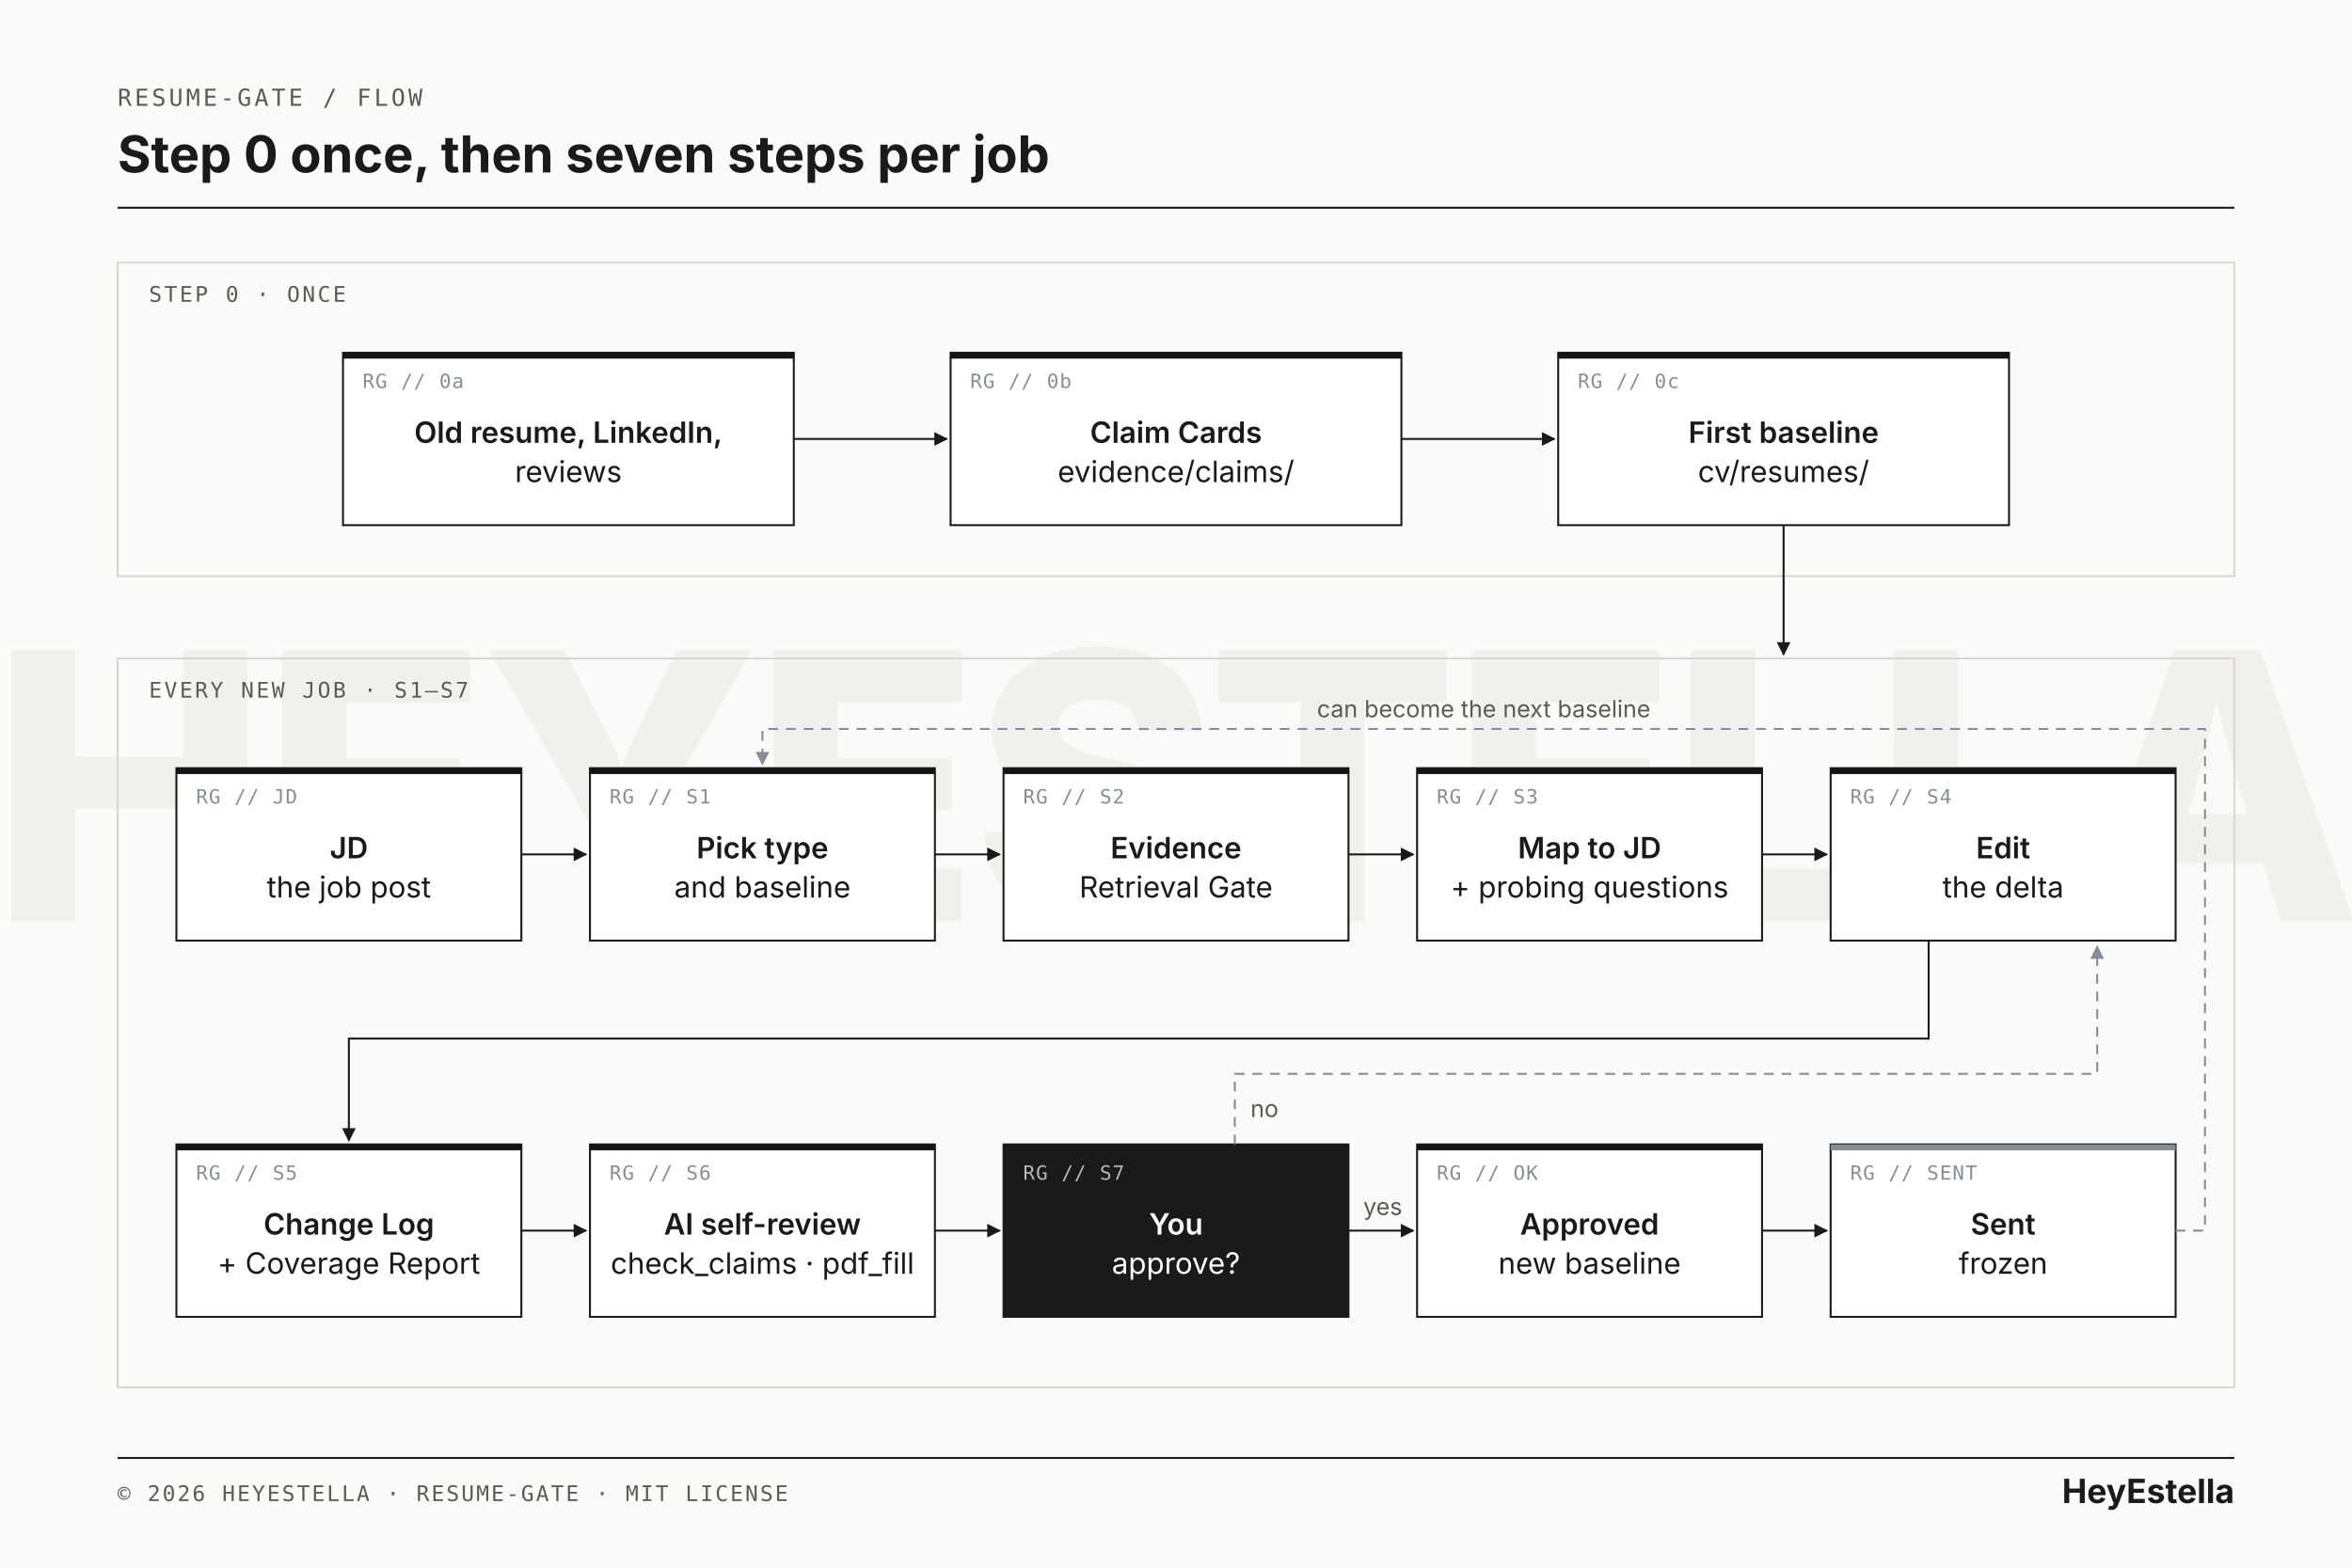
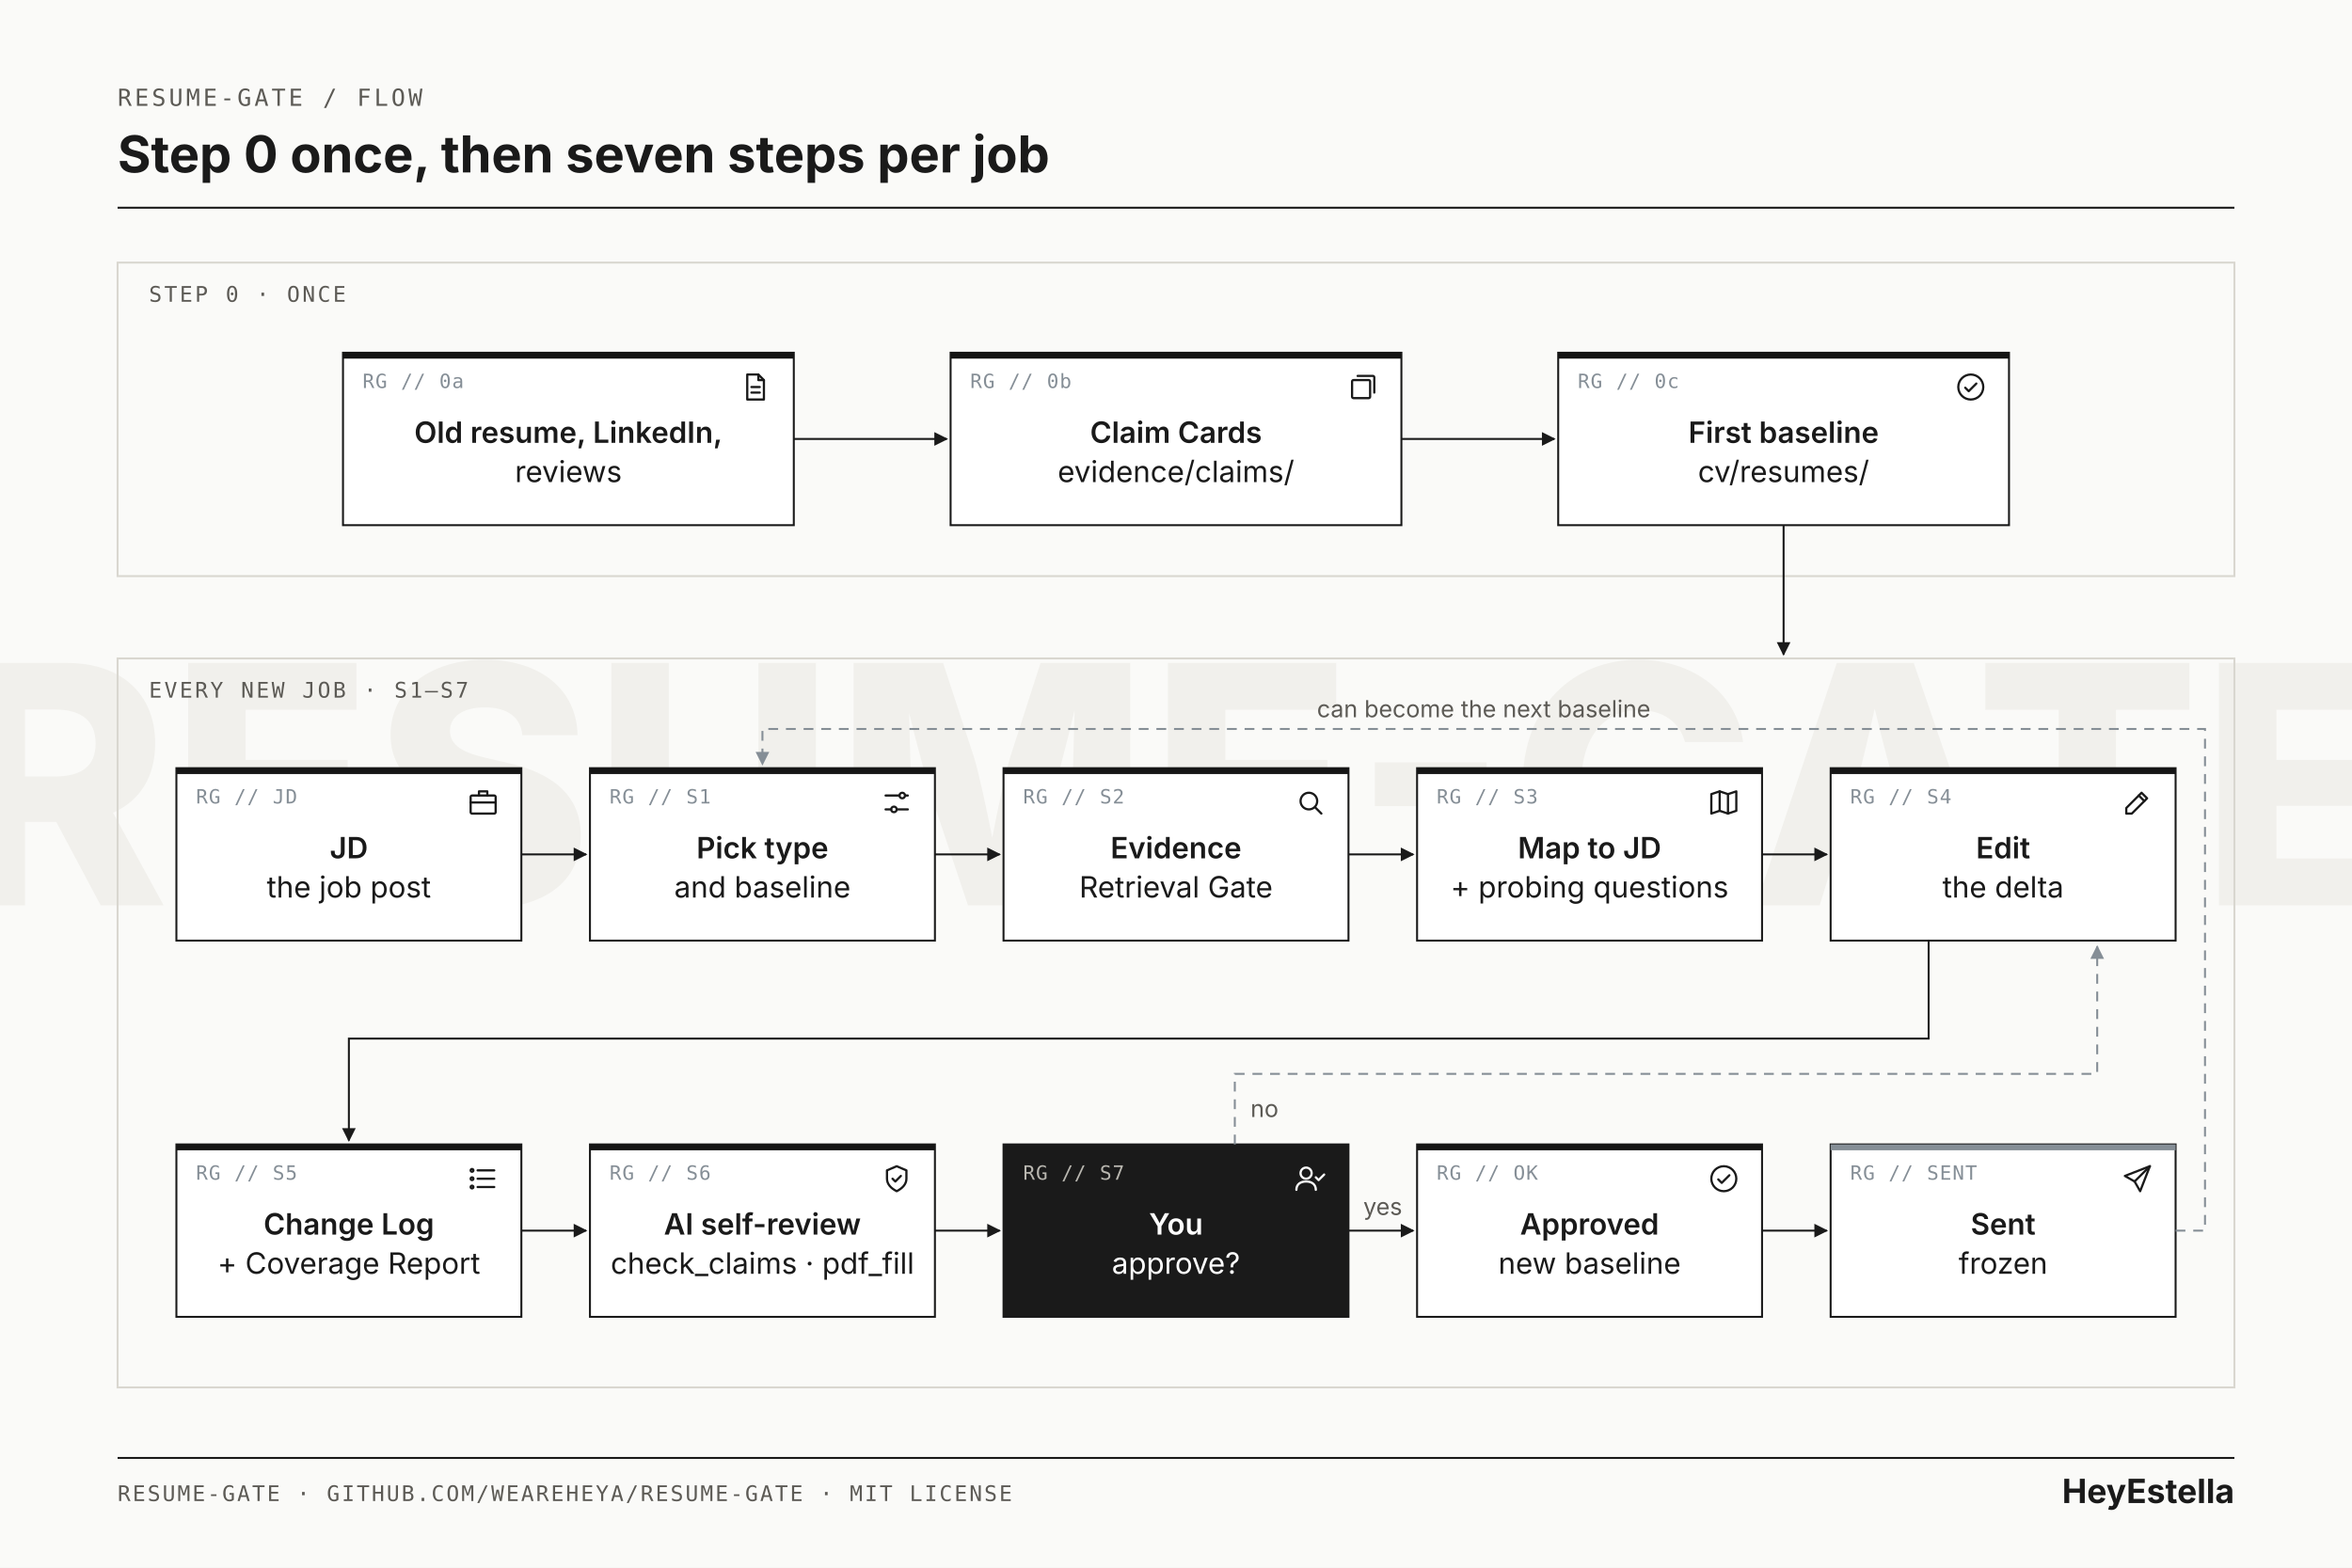
<svg xmlns="http://www.w3.org/2000/svg" width="1200" height="800" viewBox="0 0 1200 800" role="img" aria-label="Step 0 once, then seven steps per job">
  <defs>
    <marker id="ah" viewBox="0 0 10 10" refX="9" refY="5" markerWidth="7" markerHeight="7" orient="auto-start-reverse">
      <path d="M0 0 L10 5 L0 10 z" fill="#1A1A1A" />
    </marker>
    <marker id="ahg" viewBox="0 0 10 10" refX="9" refY="5" markerWidth="7" markerHeight="7" orient="auto-start-reverse">
      <path d="M0 0 L10 5 L0 10 z" fill="#858E96" />
    </marker>
  </defs>
  <rect width="1200" height="800" fill="#FAFAF8" />
-   <text x="600.0" y="470.0" font-family="Inter, -apple-system, 'Helvetica Neue', 'PingFang SC', 'Source Han Sans SC', 'Noto Sans CJK SC', sans-serif" font-size="190" font-weight="800" fill="#F1F0EC" text-anchor="middle" letter-spacing="-4">HEYESTELLA</text>
+   <text x="600.0" y="462.0" font-family="Inter, -apple-system, 'Helvetica Neue', 'PingFang SC', 'Source Han Sans SC', 'Noto Sans CJK SC', sans-serif" font-size="170" font-weight="800" fill="#F1F0EC" text-anchor="middle" textLength="1080" lengthAdjust="spacingAndGlyphs">RESUME-GATE</text>
  <text x="60" y="54" font-family="'JetBrains Mono', 'SF Mono', Menlo, Consolas, monospace" font-size="12" fill="#5C5A55" letter-spacing="1.5">RESUME-GATE / FLOW</text>
  <text x="60" y="88" font-family="Inter, -apple-system, 'Helvetica Neue', 'PingFang SC', 'Source Han Sans SC', 'Noto Sans CJK SC', sans-serif" font-size="26" font-weight="700" fill="#1A1A1A">Step 0 once, then seven steps per job</text>
  <path d="M 60 106 L 1140 106" stroke="#1A1A1A" stroke-width="1" />
  <rect x="60" y="134" width="1080" height="160" fill="none" stroke="#D9D7D0" stroke-width="1" />
  <text x="76" y="154" font-family="'JetBrains Mono', 'SF Mono', Menlo, Consolas, monospace" font-size="11" font-weight="400" fill="#5C5A55" text-anchor="start" letter-spacing="1.2">STEP 0 · ONCE</text>
  <rect x="60" y="336" width="1080" height="372" fill="none" stroke="#D9D7D0" stroke-width="1" />
  <text x="76" y="356" font-family="'JetBrains Mono', 'SF Mono', Menlo, Consolas, monospace" font-size="11" font-weight="400" fill="#5C5A55" text-anchor="start" letter-spacing="1.2">EVERY NEW JOB · S1–S7</text>
  <rect x="175.0" y="180" width="230" height="88" fill="#FFFFFF" stroke="#1A1A1A" stroke-width="1" />
  <rect x="175.0" y="180" width="230" height="3" fill="#151515" />
  <text x="185.0" y="198" font-family="'JetBrains Mono', 'SF Mono', Menlo, Consolas, monospace" font-size="10" font-weight="400" fill="#858E96" text-anchor="start" letter-spacing="0.5">RG // 0a</text>
+   <g transform="translate(377.0 189) scale(0.7083333)" fill="none" stroke="#1A1A1A" stroke-width="1.60" stroke-linecap="round" stroke-linejoin="round" vector-effect="non-scaling-stroke">
+     <path d="M6 3h8l4 4v14H6z" />
+     <path d="M14 3v4h4" />
+     <path d="M9 12h6M9 16h6" />
+   </g>
  <text x="290.0" y="226.0" font-family="Inter, -apple-system, 'Helvetica Neue', 'PingFang SC', 'Source Han Sans SC', 'Noto Sans CJK SC', sans-serif" font-size="15" font-weight="600" fill="#1A1A1A" text-anchor="middle">Old resume, LinkedIn,</text>
  <text x="290.0" y="246.0" font-family="Inter, -apple-system, 'Helvetica Neue', 'PingFang SC', 'Source Han Sans SC', 'Noto Sans CJK SC', sans-serif" font-size="15" font-weight="400" fill="#1A1A1A" text-anchor="middle">reviews</text>
  <rect x="485.0" y="180" width="230" height="88" fill="#FFFFFF" stroke="#1A1A1A" stroke-width="1" />
  <rect x="485.0" y="180" width="230" height="3" fill="#151515" />
  <text x="495.0" y="198" font-family="'JetBrains Mono', 'SF Mono', Menlo, Consolas, monospace" font-size="10" font-weight="400" fill="#858E96" text-anchor="start" letter-spacing="0.5">RG // 0b</text>
+   <g transform="translate(687.0 189) scale(0.7083333)" fill="none" stroke="#1A1A1A" stroke-width="1.60" stroke-linecap="round" stroke-linejoin="round" vector-effect="non-scaling-stroke">
+     <rect x="4" y="7" width="13" height="13" rx="1" />
+     <path d="M8 4h11a1 1 0 0 1 1 1v11" />
+   </g>
  <text x="600.0" y="226.0" font-family="Inter, -apple-system, 'Helvetica Neue', 'PingFang SC', 'Source Han Sans SC', 'Noto Sans CJK SC', sans-serif" font-size="15" font-weight="600" fill="#1A1A1A" text-anchor="middle">Claim Cards</text>
  <text x="600.0" y="246.0" font-family="Inter, -apple-system, 'Helvetica Neue', 'PingFang SC', 'Source Han Sans SC', 'Noto Sans CJK SC', sans-serif" font-size="15" font-weight="400" fill="#1A1A1A" text-anchor="middle">evidence/claims/</text>
  <rect x="795.0" y="180" width="230" height="88" fill="#FFFFFF" stroke="#1A1A1A" stroke-width="1" />
  <rect x="795.0" y="180" width="230" height="3" fill="#151515" />
  <text x="805.0" y="198" font-family="'JetBrains Mono', 'SF Mono', Menlo, Consolas, monospace" font-size="10" font-weight="400" fill="#858E96" text-anchor="start" letter-spacing="0.5">RG // 0c</text>
+   <g transform="translate(997.0 189) scale(0.7083333)" fill="none" stroke="#1A1A1A" stroke-width="1.60" stroke-linecap="round" stroke-linejoin="round" vector-effect="non-scaling-stroke">
+     <circle cx="12" cy="12" r="9" />
+     <path d="M8 12.5l2.5 2.5L16 9.5" />
+   </g>
  <text x="910.0" y="226.0" font-family="Inter, -apple-system, 'Helvetica Neue', 'PingFang SC', 'Source Han Sans SC', 'Noto Sans CJK SC', sans-serif" font-size="15" font-weight="600" fill="#1A1A1A" text-anchor="middle">First baseline</text>
  <text x="910.0" y="246.0" font-family="Inter, -apple-system, 'Helvetica Neue', 'PingFang SC', 'Source Han Sans SC', 'Noto Sans CJK SC', sans-serif" font-size="15" font-weight="400" fill="#1A1A1A" text-anchor="middle">cv/resumes/</text>
  <path d="M 405.0 224.0 L 483.0 224.0" fill="none" stroke="#1A1A1A" stroke-width="1" marker-end="url(#ah)" />
  <path d="M 715.0 224.0 L 793.0 224.0" fill="none" stroke="#1A1A1A" stroke-width="1" marker-end="url(#ah)" />
  <rect x="90" y="392" width="176" height="88" fill="#FFFFFF" stroke="#1A1A1A" stroke-width="1" />
  <rect x="90" y="392" width="176" height="3" fill="#151515" />
  <text x="100" y="410" font-family="'JetBrains Mono', 'SF Mono', Menlo, Consolas, monospace" font-size="10" font-weight="400" fill="#858E96" text-anchor="start" letter-spacing="0.5">RG // JD</text>
+   <g transform="translate(238 401) scale(0.7083333)" fill="none" stroke="#1A1A1A" stroke-width="1.60" stroke-linecap="round" stroke-linejoin="round" vector-effect="non-scaling-stroke">
+     <rect x="3" y="7" width="18" height="13" rx="1" />
+     <path d="M9 7V4h6v3M3 12h18" />
+   </g>
  <text x="178.0" y="438.0" font-family="Inter, -apple-system, 'Helvetica Neue', 'PingFang SC', 'Source Han Sans SC', 'Noto Sans CJK SC', sans-serif" font-size="15" font-weight="600" fill="#1A1A1A" text-anchor="middle">JD</text>
  <text x="178.0" y="458.0" font-family="Inter, -apple-system, 'Helvetica Neue', 'PingFang SC', 'Source Han Sans SC', 'Noto Sans CJK SC', sans-serif" font-size="15" font-weight="400" fill="#1A1A1A" text-anchor="middle">the job post</text>
  <rect x="301" y="392" width="176" height="88" fill="#FFFFFF" stroke="#1A1A1A" stroke-width="1" />
  <rect x="301" y="392" width="176" height="3" fill="#151515" />
  <text x="311" y="410" font-family="'JetBrains Mono', 'SF Mono', Menlo, Consolas, monospace" font-size="10" font-weight="400" fill="#858E96" text-anchor="start" letter-spacing="0.5">RG // S1</text>
+   <g transform="translate(449 401) scale(0.7083333)" fill="none" stroke="#1A1A1A" stroke-width="1.60" stroke-linecap="round" stroke-linejoin="round" vector-effect="non-scaling-stroke">
+     <path d="M4 7h10M18 7h2M4 17h4M12 17h8" />
+     <circle cx="16" cy="7" r="2" />
+     <circle cx="10" cy="17" r="2" />
+   </g>
  <text x="389.0" y="438.0" font-family="Inter, -apple-system, 'Helvetica Neue', 'PingFang SC', 'Source Han Sans SC', 'Noto Sans CJK SC', sans-serif" font-size="15" font-weight="600" fill="#1A1A1A" text-anchor="middle">Pick type</text>
  <text x="389.0" y="458.0" font-family="Inter, -apple-system, 'Helvetica Neue', 'PingFang SC', 'Source Han Sans SC', 'Noto Sans CJK SC', sans-serif" font-size="15" font-weight="400" fill="#1A1A1A" text-anchor="middle">and baseline</text>
  <rect x="512" y="392" width="176" height="88" fill="#FFFFFF" stroke="#1A1A1A" stroke-width="1" />
  <rect x="512" y="392" width="176" height="3" fill="#151515" />
  <text x="522" y="410" font-family="'JetBrains Mono', 'SF Mono', Menlo, Consolas, monospace" font-size="10" font-weight="400" fill="#858E96" text-anchor="start" letter-spacing="0.5">RG // S2</text>
+   <g transform="translate(660 401) scale(0.7083333)" fill="none" stroke="#1A1A1A" stroke-width="1.60" stroke-linecap="round" stroke-linejoin="round" vector-effect="non-scaling-stroke">
+     <circle cx="11" cy="11" r="6" />
+     <path d="M20 20l-4.5-4.5" />
+   </g>
  <text x="600.0" y="438.0" font-family="Inter, -apple-system, 'Helvetica Neue', 'PingFang SC', 'Source Han Sans SC', 'Noto Sans CJK SC', sans-serif" font-size="15" font-weight="600" fill="#1A1A1A" text-anchor="middle">Evidence</text>
  <text x="600.0" y="458.0" font-family="Inter, -apple-system, 'Helvetica Neue', 'PingFang SC', 'Source Han Sans SC', 'Noto Sans CJK SC', sans-serif" font-size="15" font-weight="400" fill="#1A1A1A" text-anchor="middle">Retrieval Gate</text>
  <rect x="723" y="392" width="176" height="88" fill="#FFFFFF" stroke="#1A1A1A" stroke-width="1" />
  <rect x="723" y="392" width="176" height="3" fill="#151515" />
  <text x="733" y="410" font-family="'JetBrains Mono', 'SF Mono', Menlo, Consolas, monospace" font-size="10" font-weight="400" fill="#858E96" text-anchor="start" letter-spacing="0.5">RG // S3</text>
+   <g transform="translate(871 401) scale(0.7083333)" fill="none" stroke="#1A1A1A" stroke-width="1.60" stroke-linecap="round" stroke-linejoin="round" vector-effect="non-scaling-stroke">
+     <path d="M3 6l6-2 6 2 6-2v14l-6 2-6-2-6 2z" />
+     <path d="M9 4v14M15 6v14" />
+   </g>
  <text x="811.0" y="438.0" font-family="Inter, -apple-system, 'Helvetica Neue', 'PingFang SC', 'Source Han Sans SC', 'Noto Sans CJK SC', sans-serif" font-size="15" font-weight="600" fill="#1A1A1A" text-anchor="middle">Map to JD</text>
  <text x="811.0" y="458.0" font-family="Inter, -apple-system, 'Helvetica Neue', 'PingFang SC', 'Source Han Sans SC', 'Noto Sans CJK SC', sans-serif" font-size="15" font-weight="400" fill="#1A1A1A" text-anchor="middle">+ probing questions</text>
  <rect x="934" y="392" width="176" height="88" fill="#FFFFFF" stroke="#1A1A1A" stroke-width="1" />
  <rect x="934" y="392" width="176" height="3" fill="#151515" />
  <text x="944" y="410" font-family="'JetBrains Mono', 'SF Mono', Menlo, Consolas, monospace" font-size="10" font-weight="400" fill="#858E96" text-anchor="start" letter-spacing="0.5">RG // S4</text>
+   <g transform="translate(1082 401) scale(0.7083333)" fill="none" stroke="#1A1A1A" stroke-width="1.60" stroke-linecap="round" stroke-linejoin="round" vector-effect="non-scaling-stroke">
+     <path d="M4 20h4L19 9l-4-4L4 16z" />
+     <path d="M13 7l4 4" />
+   </g>
  <text x="1022.0" y="438.0" font-family="Inter, -apple-system, 'Helvetica Neue', 'PingFang SC', 'Source Han Sans SC', 'Noto Sans CJK SC', sans-serif" font-size="15" font-weight="600" fill="#1A1A1A" text-anchor="middle">Edit</text>
  <text x="1022.0" y="458.0" font-family="Inter, -apple-system, 'Helvetica Neue', 'PingFang SC', 'Source Han Sans SC', 'Noto Sans CJK SC', sans-serif" font-size="15" font-weight="400" fill="#1A1A1A" text-anchor="middle">the delta</text>
  <rect x="90" y="584" width="176" height="88" fill="#FFFFFF" stroke="#1A1A1A" stroke-width="1" />
  <rect x="90" y="584" width="176" height="3" fill="#151515" />
  <text x="100" y="602" font-family="'JetBrains Mono', 'SF Mono', Menlo, Consolas, monospace" font-size="10" font-weight="400" fill="#858E96" text-anchor="start" letter-spacing="0.5">RG // S5</text>
+   <g transform="translate(238 593) scale(0.7083333)" fill="none" stroke="#1A1A1A" stroke-width="1.60" stroke-linecap="round" stroke-linejoin="round" vector-effect="non-scaling-stroke">
+     <path d="M8 6h12M8 12h12M8 18h12" />
+     <circle cx="4" cy="6" r="1" />
+     <circle cx="4" cy="12" r="1" />
+     <circle cx="4" cy="18" r="1" />
+   </g>
  <text x="178.0" y="630.0" font-family="Inter, -apple-system, 'Helvetica Neue', 'PingFang SC', 'Source Han Sans SC', 'Noto Sans CJK SC', sans-serif" font-size="15" font-weight="600" fill="#1A1A1A" text-anchor="middle">Change Log</text>
  <text x="178.0" y="650.0" font-family="Inter, -apple-system, 'Helvetica Neue', 'PingFang SC', 'Source Han Sans SC', 'Noto Sans CJK SC', sans-serif" font-size="15" font-weight="400" fill="#1A1A1A" text-anchor="middle">+ Coverage Report</text>
  <rect x="301" y="584" width="176" height="88" fill="#FFFFFF" stroke="#1A1A1A" stroke-width="1" />
  <rect x="301" y="584" width="176" height="3" fill="#151515" />
  <text x="311" y="602" font-family="'JetBrains Mono', 'SF Mono', Menlo, Consolas, monospace" font-size="10" font-weight="400" fill="#858E96" text-anchor="start" letter-spacing="0.5">RG // S6</text>
+   <g transform="translate(449 593) scale(0.7083333)" fill="none" stroke="#1A1A1A" stroke-width="1.60" stroke-linecap="round" stroke-linejoin="round" vector-effect="non-scaling-stroke">
+     <path d="M12 3l7 3v6c0 4-3 7-7 9-4-2-7-5-7-9V6z" />
+     <path d="M9 12l2 2 4-4" />
+   </g>
  <text x="389.0" y="630.0" font-family="Inter, -apple-system, 'Helvetica Neue', 'PingFang SC', 'Source Han Sans SC', 'Noto Sans CJK SC', sans-serif" font-size="15" font-weight="600" fill="#1A1A1A" text-anchor="middle">AI self-review</text>
  <text x="389.0" y="650.0" font-family="Inter, -apple-system, 'Helvetica Neue', 'PingFang SC', 'Source Han Sans SC', 'Noto Sans CJK SC', sans-serif" font-size="15" font-weight="400" fill="#1A1A1A" text-anchor="middle">check_claims · pdf_fill</text>
  <rect x="512" y="584" width="176" height="88" fill="#1A1A1A" stroke="#1A1A1A" stroke-width="1" />
  <text x="522" y="602" font-family="'JetBrains Mono', 'SF Mono', Menlo, Consolas, monospace" font-size="10" font-weight="400" fill="#B9B7B0" text-anchor="start" letter-spacing="0.5">RG // S7</text>
+   <g transform="translate(660 593) scale(0.7083333)" fill="none" stroke="#FFFFFF" stroke-width="1.60" stroke-linecap="round" stroke-linejoin="round" vector-effect="non-scaling-stroke">
+     <circle cx="9" cy="8" r="4" />
+     <path d="M2 20c0-4 3-6 7-6s7 2 7 6" />
+     <path d="M16 11l2 2 4-4" />
+   </g>
  <text x="600.0" y="630.0" font-family="Inter, -apple-system, 'Helvetica Neue', 'PingFang SC', 'Source Han Sans SC', 'Noto Sans CJK SC', sans-serif" font-size="15" font-weight="600" fill="#FFFFFF" text-anchor="middle">You</text>
  <text x="600.0" y="650.0" font-family="Inter, -apple-system, 'Helvetica Neue', 'PingFang SC', 'Source Han Sans SC', 'Noto Sans CJK SC', sans-serif" font-size="15" font-weight="400" fill="#FFFFFF" text-anchor="middle">approve?</text>
  <rect x="723" y="584" width="176" height="88" fill="#FFFFFF" stroke="#1A1A1A" stroke-width="1" />
  <rect x="723" y="584" width="176" height="3" fill="#151515" />
  <text x="733" y="602" font-family="'JetBrains Mono', 'SF Mono', Menlo, Consolas, monospace" font-size="10" font-weight="400" fill="#858E96" text-anchor="start" letter-spacing="0.5">RG // OK</text>
+   <g transform="translate(871 593) scale(0.7083333)" fill="none" stroke="#1A1A1A" stroke-width="1.60" stroke-linecap="round" stroke-linejoin="round" vector-effect="non-scaling-stroke">
+     <circle cx="12" cy="12" r="9" />
+     <path d="M8 12.5l2.5 2.5L16 9.5" />
+   </g>
  <text x="811.0" y="630.0" font-family="Inter, -apple-system, 'Helvetica Neue', 'PingFang SC', 'Source Han Sans SC', 'Noto Sans CJK SC', sans-serif" font-size="15" font-weight="600" fill="#1A1A1A" text-anchor="middle">Approved</text>
  <text x="811.0" y="650.0" font-family="Inter, -apple-system, 'Helvetica Neue', 'PingFang SC', 'Source Han Sans SC', 'Noto Sans CJK SC', sans-serif" font-size="15" font-weight="400" fill="#1A1A1A" text-anchor="middle">new baseline</text>
  <rect x="934" y="584" width="176" height="88" fill="#FFFFFF" stroke="#1A1A1A" stroke-width="1" />
  <rect x="934" y="584" width="176" height="3" fill="#858E96" />
  <text x="944" y="602" font-family="'JetBrains Mono', 'SF Mono', Menlo, Consolas, monospace" font-size="10" font-weight="400" fill="#858E96" text-anchor="start" letter-spacing="0.5">RG // SENT</text>
+   <g transform="translate(1082 593) scale(0.7083333)" fill="none" stroke="#1A1A1A" stroke-width="1.60" stroke-linecap="round" stroke-linejoin="round" vector-effect="non-scaling-stroke">
+     <path d="M21 3L10 14" />
+     <path d="M21 3l-7 18-4-7-7-4z" />
+   </g>
  <text x="1022.0" y="630.0" font-family="Inter, -apple-system, 'Helvetica Neue', 'PingFang SC', 'Source Han Sans SC', 'Noto Sans CJK SC', sans-serif" font-size="15" font-weight="600" fill="#1A1A1A" text-anchor="middle">Sent</text>
  <text x="1022.0" y="650.0" font-family="Inter, -apple-system, 'Helvetica Neue', 'PingFang SC', 'Source Han Sans SC', 'Noto Sans CJK SC', sans-serif" font-size="15" font-weight="400" fill="#1A1A1A" text-anchor="middle">frozen</text>
  <path d="M 266 436.0 L 299 436.0" fill="none" stroke="#1A1A1A" stroke-width="1" marker-end="url(#ah)" />
  <path d="M 477 436.0 L 510 436.0" fill="none" stroke="#1A1A1A" stroke-width="1" marker-end="url(#ah)" />
  <path d="M 688 436.0 L 721 436.0" fill="none" stroke="#1A1A1A" stroke-width="1" marker-end="url(#ah)" />
  <path d="M 899 436.0 L 932 436.0" fill="none" stroke="#1A1A1A" stroke-width="1" marker-end="url(#ah)" />
  <path d="M 266 628.0 L 299 628.0" fill="none" stroke="#1A1A1A" stroke-width="1" marker-end="url(#ah)" />
  <path d="M 477 628.0 L 510 628.0" fill="none" stroke="#1A1A1A" stroke-width="1" marker-end="url(#ah)" />
  <path d="M 688 628.0 L 721 628.0" fill="none" stroke="#1A1A1A" stroke-width="1" marker-end="url(#ah)" />
  <path d="M 899 628.0 L 932 628.0" fill="none" stroke="#1A1A1A" stroke-width="1" marker-end="url(#ah)" />
  <path d="M 910.0 268 L 910.0 334" fill="none" stroke="#1A1A1A" stroke-width="1" marker-end="url(#ah)" />
  <path d="M 984 480 L 984 530 L 178.0 530 L 178.0 582" fill="none" stroke="#1A1A1A" stroke-width="1" marker-end="url(#ah)" />
  <path d="M 630.0 584 L 630.0 548 L 1070 548 L 1070 483" fill="none" stroke="#858E96" stroke-width="1" stroke-dasharray="5 4" marker-end="url(#ahg)" />
  <text x="638.0" y="570" font-family="Inter, -apple-system, 'Helvetica Neue', 'PingFang SC', 'Source Han Sans SC', 'Noto Sans CJK SC', sans-serif" font-size="12" font-weight="400" fill="#5C5A55" text-anchor="start">no</text>
  <text x="705.5" y="620.0" font-family="Inter, -apple-system, 'Helvetica Neue', 'PingFang SC', 'Source Han Sans SC', 'Noto Sans CJK SC', sans-serif" font-size="12" font-weight="400" fill="#5C5A55" text-anchor="middle">yes</text>
  <path d="M 1110 628.0 L 1125 628.0 L 1125 372 L 389.0 372 L 389.0 390" fill="none" stroke="#858E96" stroke-width="1" stroke-dasharray="5 4" marker-end="url(#ahg)" />
  <text x="757.0" y="366" font-family="Inter, -apple-system, 'Helvetica Neue', 'PingFang SC', 'Source Han Sans SC', 'Noto Sans CJK SC', sans-serif" font-size="12" font-weight="400" fill="#5C5A55" text-anchor="middle">can become the next baseline</text>
  <path d="M 60 744 L 1140 744" stroke="#1A1A1A" stroke-width="1" />
-   <text x="60" y="766" font-family="'JetBrains Mono', 'SF Mono', Menlo, Consolas, monospace" font-size="11" fill="#5C5A55" letter-spacing="1">© 2026 HEYESTELLA · RESUME-GATE · MIT LICENSE</text>
+   <text x="60" y="766" font-family="'JetBrains Mono', 'SF Mono', Menlo, Consolas, monospace" font-size="11" fill="#5C5A55" letter-spacing="1">RESUME-GATE · GITHUB.COM/WEAREHEYA/RESUME-GATE · MIT LICENSE</text>
  <text x="1140" y="767" font-family="Inter, -apple-system, 'Helvetica Neue', 'PingFang SC', 'Source Han Sans SC', 'Noto Sans CJK SC', sans-serif" font-size="17" font-weight="700" fill="#1A1A1A" text-anchor="end">HeyEstella</text>
</svg>
